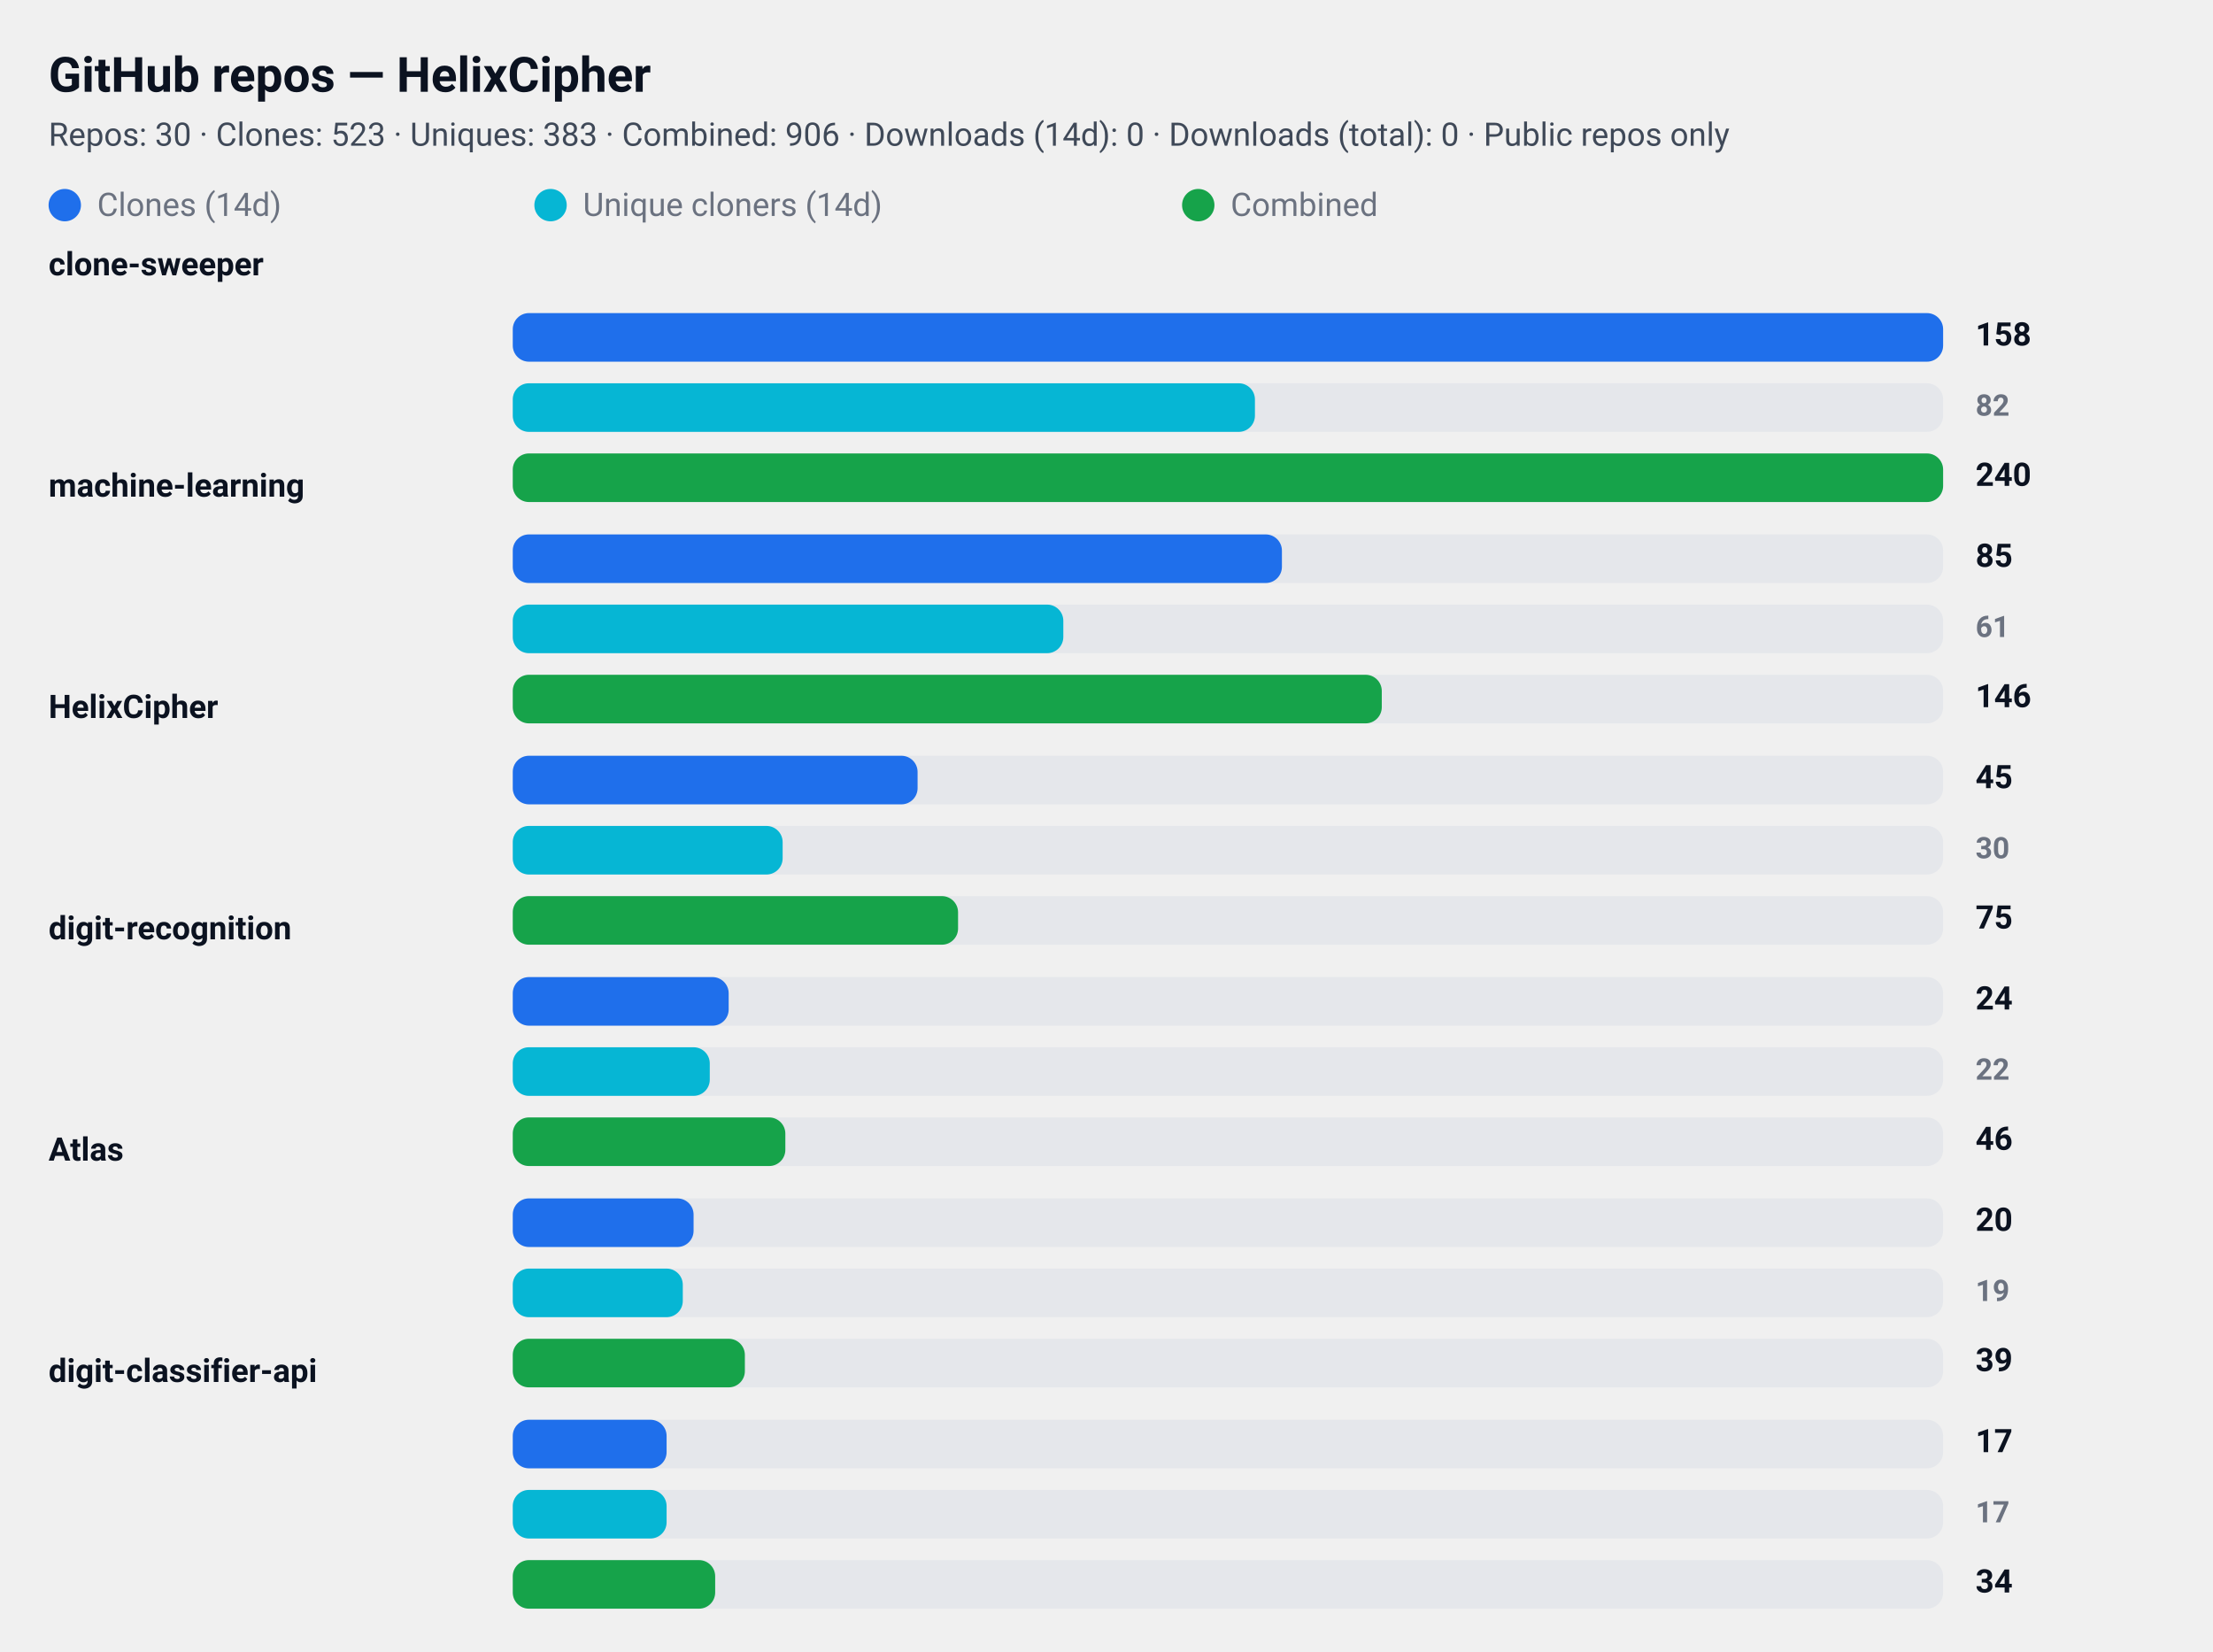
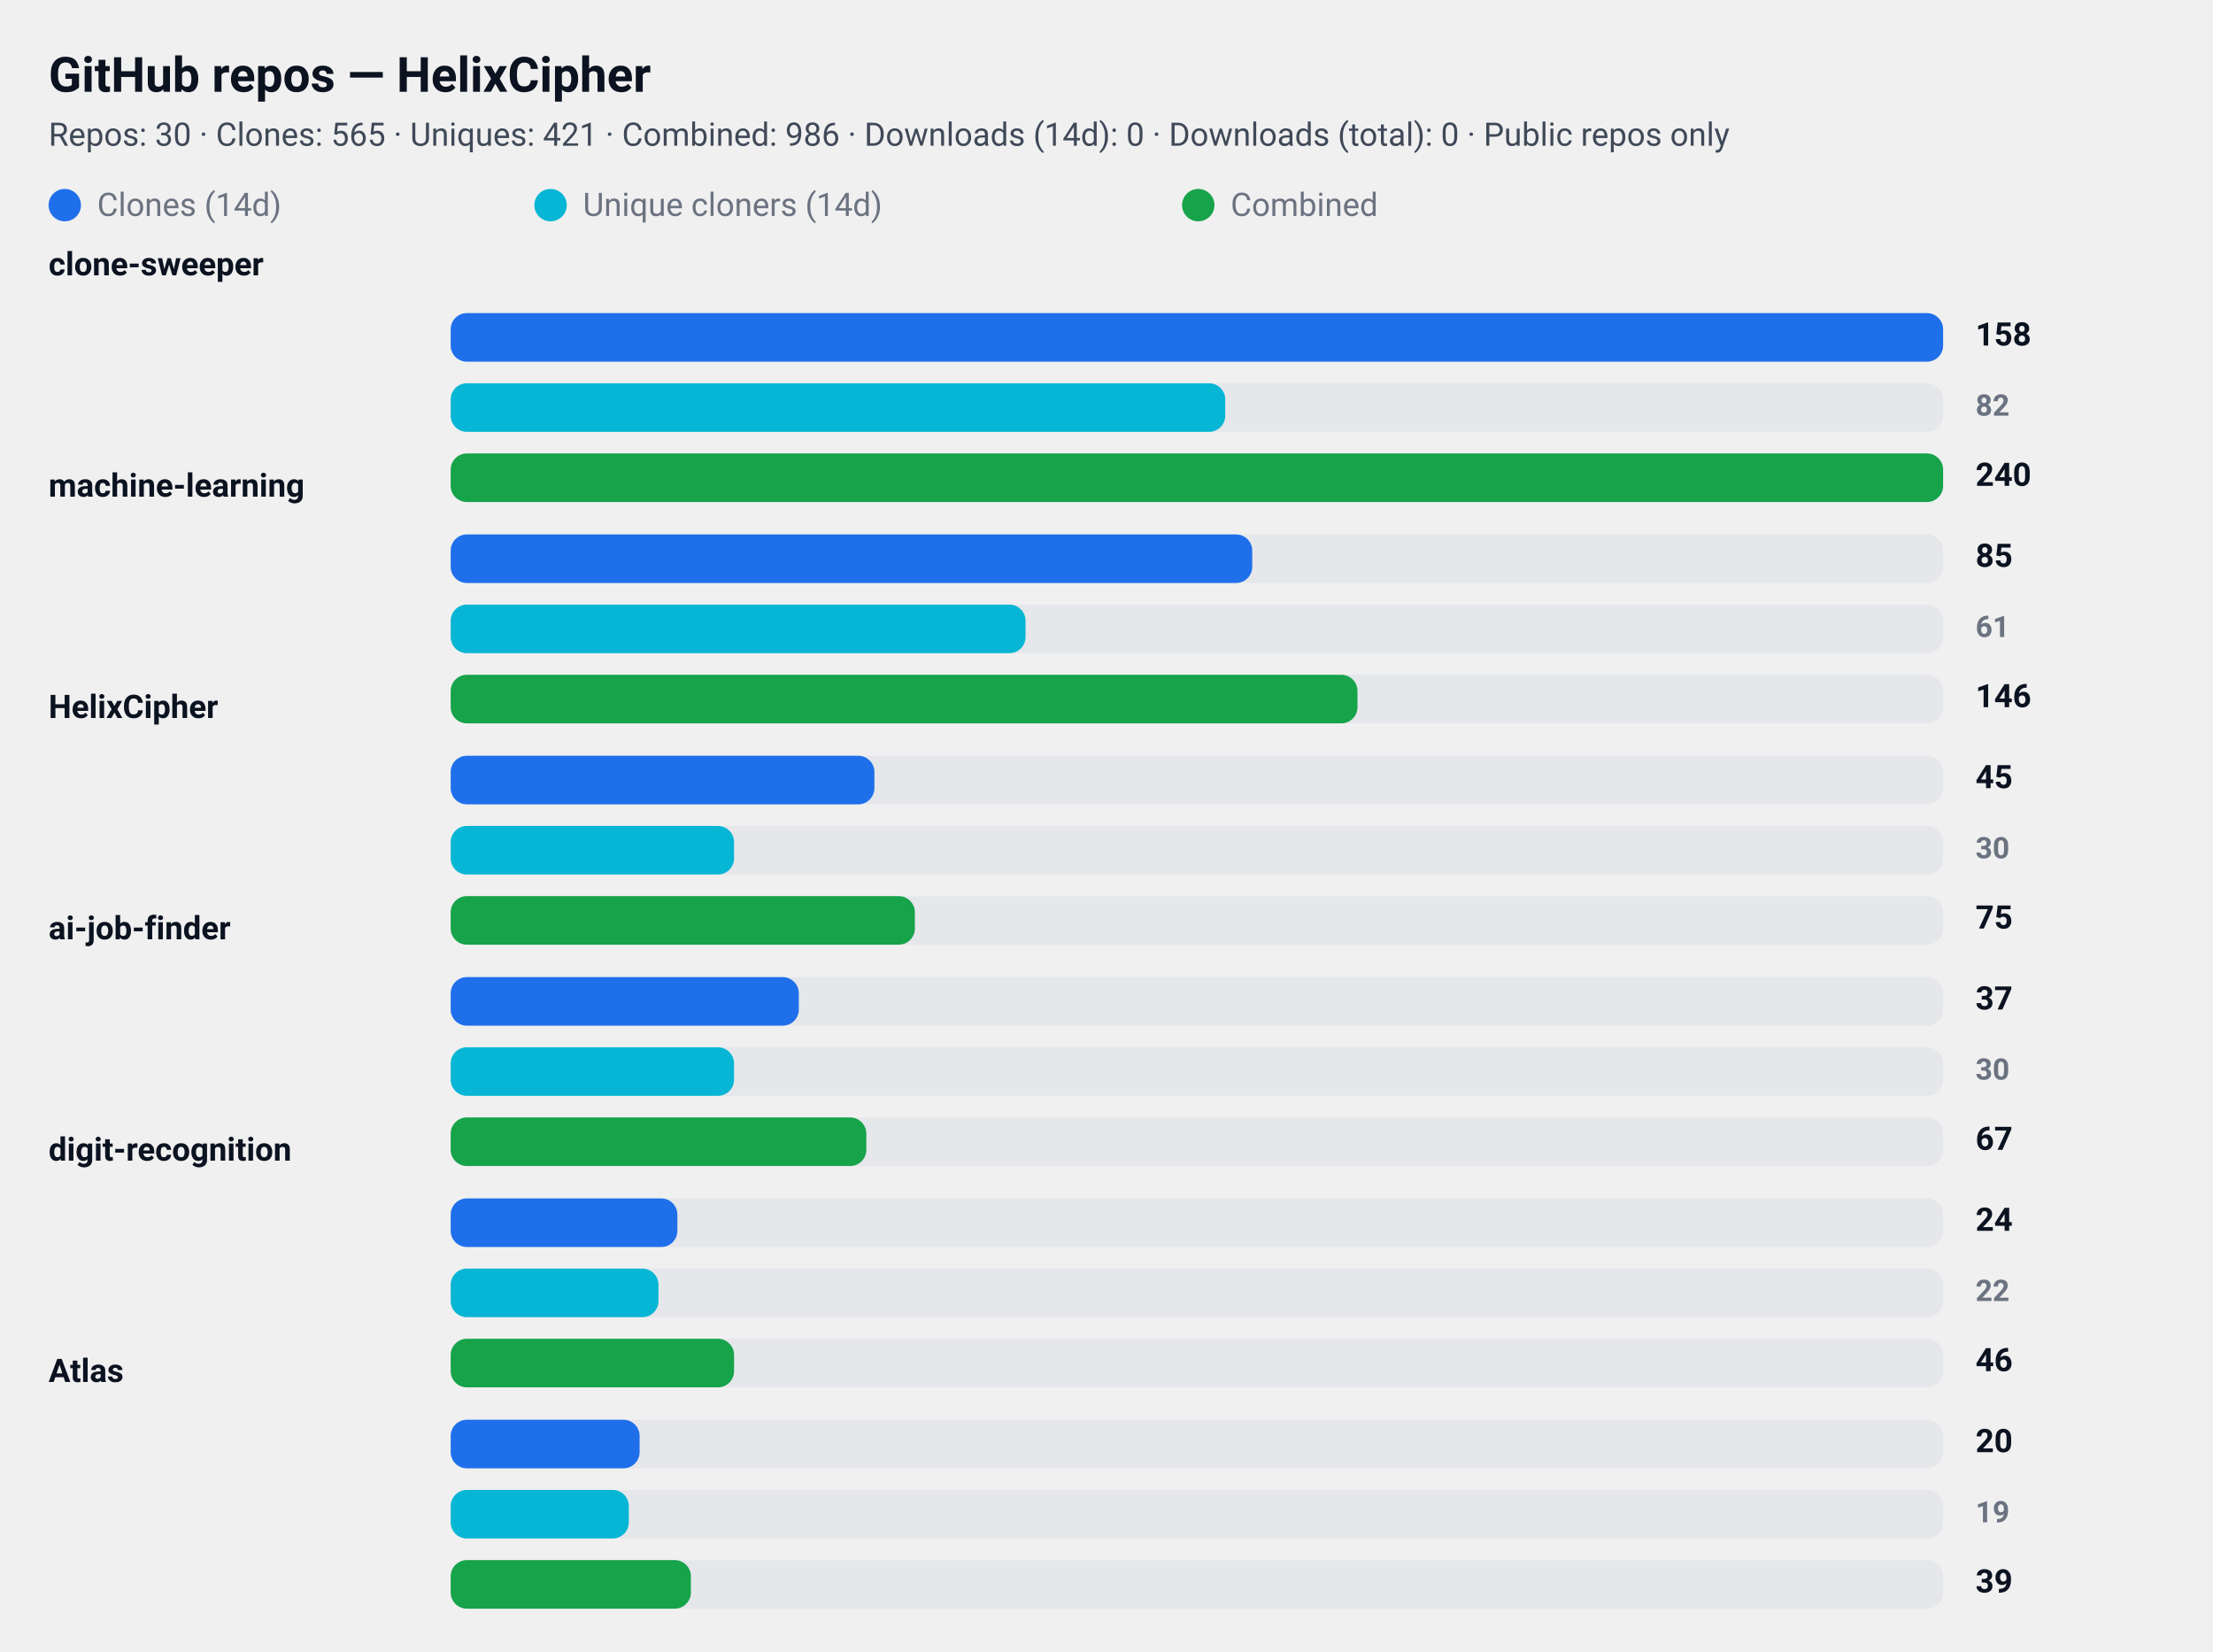
<svg xmlns="http://www.w3.org/2000/svg" width="820" height="612" viewBox="0 0 820 612" role="img" aria-label="GitHub repository clone statistics">
  <style>
  .card  { font-family: "Segoe UI", Roboto, "Helvetica Neue", Arial, sans-serif; }
  .title { font-weight: 700; font-size: 18px; fill: #0b1220; }
  .meta  { font-weight: 400; font-size: 12px; fill: #374151; opacity: 0.95; }
  .label { font-weight: 600; font-size: 12px; fill: #0b1220; }
  .count { font-weight: 700; font-size: 12px; fill: #0b1220; text-anchor: start; }
  .count-small { font-weight: 600; font-size: 11px; fill:#6b7280; text-anchor: start; }
  .muted { font-size:12px; fill:#6b7280; }

  .bar-clone { fill: #1f6feb; rx:6; }
  .bar-uniq  { fill: #06b6d4; rx:6; }
  .bar-comb  { fill: #16a34a; rx:6; }

  .bar-bg { fill: #e5e7eb; rx:6; }
  @media (prefers-color-scheme: dark) {
    .title, .meta, .label, .count, .count-small, .muted { fill: #ffffff; }
    .meta, .count-small { opacity: 0.9; }
  }
</style>
  <rect x="0" y="0" width="820" height="612" rx="12" fill="transparent" />
  <text x="18" y="34" class="title card">GitHub repos — HelixCipher</text>
-   <text x="18" y="54" class="meta card">Repos: 30 · Clones: 523 · Uniques: 383 · Combined: 906 · Downloads (14d): 0 · Downloads (total): 0 · Public repos only</text>
+   <text x="18" y="54" class="meta card">Repos: 30 · Clones: 565 · Uniques: 421 · Combined: 986 · Downloads (14d): 0 · Downloads (total): 0 · Public repos only</text>
  <g id="legend">
    <rect x="18" y="70" width="12" height="12" class="bar-clone" />
    <text x="36" y="80" class="muted card">Clones (14d)</text>
    <rect x="198" y="70" width="12" height="12" class="bar-uniq" />
    <text x="216" y="80" class="muted card">Unique cloners (14d)</text>
    <rect x="438" y="70" width="12" height="12" class="bar-comb" />
    <text x="456" y="80" class="muted card">Combined</text>
  </g>
  <text x="18" y="102" class="label card">clone-sweeper</text>
-   <rect x="190" y="116" width="530" height="18" class="bar-bg" />
-   <rect x="190" y="116" width="530" height="18" class="bar-clone" />
+   <rect x="167" y="116" width="553" height="18" class="bar-bg" />
+   <rect x="167" y="116" width="553" height="18" class="bar-clone" />
  <text x="732" y="128" class="count card">158</text>
-   <rect x="190" y="142" width="530" height="18" class="bar-bg" />
-   <rect x="190" y="142" width="275" height="18" class="bar-uniq" />
+   <rect x="167" y="142" width="553" height="18" class="bar-bg" />
+   <rect x="167" y="142" width="287" height="18" class="bar-uniq" />
  <text x="732" y="154" class="count-small card">82</text>
-   <rect x="190" y="168" width="530" height="18" class="bar-bg" />
-   <rect x="190" y="168" width="530" height="18" class="bar-comb" />
+   <rect x="167" y="168" width="553" height="18" class="bar-bg" />
+   <rect x="167" y="168" width="553" height="18" class="bar-comb" />
  <text x="732" y="180" class="count card">240</text>
  <text x="18" y="184" class="label card">machine-learning</text>
-   <rect x="190" y="198" width="530" height="18" class="bar-bg" />
-   <rect x="190" y="198" width="285" height="18" class="bar-clone" />
+   <rect x="167" y="198" width="553" height="18" class="bar-bg" />
+   <rect x="167" y="198" width="297" height="18" class="bar-clone" />
  <text x="732" y="210" class="count card">85</text>
-   <rect x="190" y="224" width="530" height="18" class="bar-bg" />
-   <rect x="190" y="224" width="204" height="18" class="bar-uniq" />
+   <rect x="167" y="224" width="553" height="18" class="bar-bg" />
+   <rect x="167" y="224" width="213" height="18" class="bar-uniq" />
  <text x="732" y="236" class="count-small card">61</text>
-   <rect x="190" y="250" width="530" height="18" class="bar-bg" />
-   <rect x="190" y="250" width="322" height="18" class="bar-comb" />
+   <rect x="167" y="250" width="553" height="18" class="bar-bg" />
+   <rect x="167" y="250" width="336" height="18" class="bar-comb" />
  <text x="732" y="262" class="count card">146</text>
  <text x="18" y="266" class="label card">HelixCipher</text>
-   <rect x="190" y="280" width="530" height="18" class="bar-bg" />
-   <rect x="190" y="280" width="150" height="18" class="bar-clone" />
+   <rect x="167" y="280" width="553" height="18" class="bar-bg" />
+   <rect x="167" y="280" width="157" height="18" class="bar-clone" />
  <text x="732" y="292" class="count card">45</text>
-   <rect x="190" y="306" width="530" height="18" class="bar-bg" />
-   <rect x="190" y="306" width="100" height="18" class="bar-uniq" />
+   <rect x="167" y="306" width="553" height="18" class="bar-bg" />
+   <rect x="167" y="306" width="105" height="18" class="bar-uniq" />
  <text x="732" y="318" class="count-small card">30</text>
-   <rect x="190" y="332" width="530" height="18" class="bar-bg" />
-   <rect x="190" y="332" width="165" height="18" class="bar-comb" />
+   <rect x="167" y="332" width="553" height="18" class="bar-bg" />
+   <rect x="167" y="332" width="172" height="18" class="bar-comb" />
  <text x="732" y="344" class="count card">75</text>
-   <text x="18" y="348" class="label card">digit-recognition</text>
-   <rect x="190" y="362" width="530" height="18" class="bar-bg" />
-   <rect x="190" y="362" width="80" height="18" class="bar-clone" />
-   <text x="732" y="374" class="count card">24</text>
-   <rect x="190" y="388" width="530" height="18" class="bar-bg" />
-   <rect x="190" y="388" width="73" height="18" class="bar-uniq" />
-   <text x="732" y="400" class="count-small card">22</text>
-   <rect x="190" y="414" width="530" height="18" class="bar-bg" />
-   <rect x="190" y="414" width="101" height="18" class="bar-comb" />
-   <text x="732" y="426" class="count card">46</text>
-   <text x="18" y="430" class="label card">Atlas</text>
-   <rect x="190" y="444" width="530" height="18" class="bar-bg" />
-   <rect x="190" y="444" width="67" height="18" class="bar-clone" />
-   <text x="732" y="456" class="count card">20</text>
-   <rect x="190" y="470" width="530" height="18" class="bar-bg" />
-   <rect x="190" y="470" width="63" height="18" class="bar-uniq" />
-   <text x="732" y="482" class="count-small card">19</text>
-   <rect x="190" y="496" width="530" height="18" class="bar-bg" />
-   <rect x="190" y="496" width="86" height="18" class="bar-comb" />
-   <text x="732" y="508" class="count card">39</text>
-   <text x="18" y="512" class="label card">digit-classifier-api</text>
-   <rect x="190" y="526" width="530" height="18" class="bar-bg" />
-   <rect x="190" y="526" width="57" height="18" class="bar-clone" />
-   <text x="732" y="538" class="count card">17</text>
-   <rect x="190" y="552" width="530" height="18" class="bar-bg" />
-   <rect x="190" y="552" width="57" height="18" class="bar-uniq" />
-   <text x="732" y="564" class="count-small card">17</text>
-   <rect x="190" y="578" width="530" height="18" class="bar-bg" />
-   <rect x="190" y="578" width="75" height="18" class="bar-comb" />
-   <text x="732" y="590" class="count card">34</text>
+   <text x="18" y="348" class="label card">ai-job-finder</text>
+   <rect x="167" y="362" width="553" height="18" class="bar-bg" />
+   <rect x="167" y="362" width="129" height="18" class="bar-clone" />
+   <text x="732" y="374" class="count card">37</text>
+   <rect x="167" y="388" width="553" height="18" class="bar-bg" />
+   <rect x="167" y="388" width="105" height="18" class="bar-uniq" />
+   <text x="732" y="400" class="count-small card">30</text>
+   <rect x="167" y="414" width="553" height="18" class="bar-bg" />
+   <rect x="167" y="414" width="154" height="18" class="bar-comb" />
+   <text x="732" y="426" class="count card">67</text>
+   <text x="18" y="430" class="label card">digit-recognition</text>
+   <rect x="167" y="444" width="553" height="18" class="bar-bg" />
+   <rect x="167" y="444" width="84" height="18" class="bar-clone" />
+   <text x="732" y="456" class="count card">24</text>
+   <rect x="167" y="470" width="553" height="18" class="bar-bg" />
+   <rect x="167" y="470" width="77" height="18" class="bar-uniq" />
+   <text x="732" y="482" class="count-small card">22</text>
+   <rect x="167" y="496" width="553" height="18" class="bar-bg" />
+   <rect x="167" y="496" width="105" height="18" class="bar-comb" />
+   <text x="732" y="508" class="count card">46</text>
+   <text x="18" y="512" class="label card">Atlas</text>
+   <rect x="167" y="526" width="553" height="18" class="bar-bg" />
+   <rect x="167" y="526" width="70" height="18" class="bar-clone" />
+   <text x="732" y="538" class="count card">20</text>
+   <rect x="167" y="552" width="553" height="18" class="bar-bg" />
+   <rect x="167" y="552" width="66" height="18" class="bar-uniq" />
+   <text x="732" y="564" class="count-small card">19</text>
+   <rect x="167" y="578" width="553" height="18" class="bar-bg" />
+   <rect x="167" y="578" width="89" height="18" class="bar-comb" />
+   <text x="732" y="590" class="count card">39</text>
</svg>
